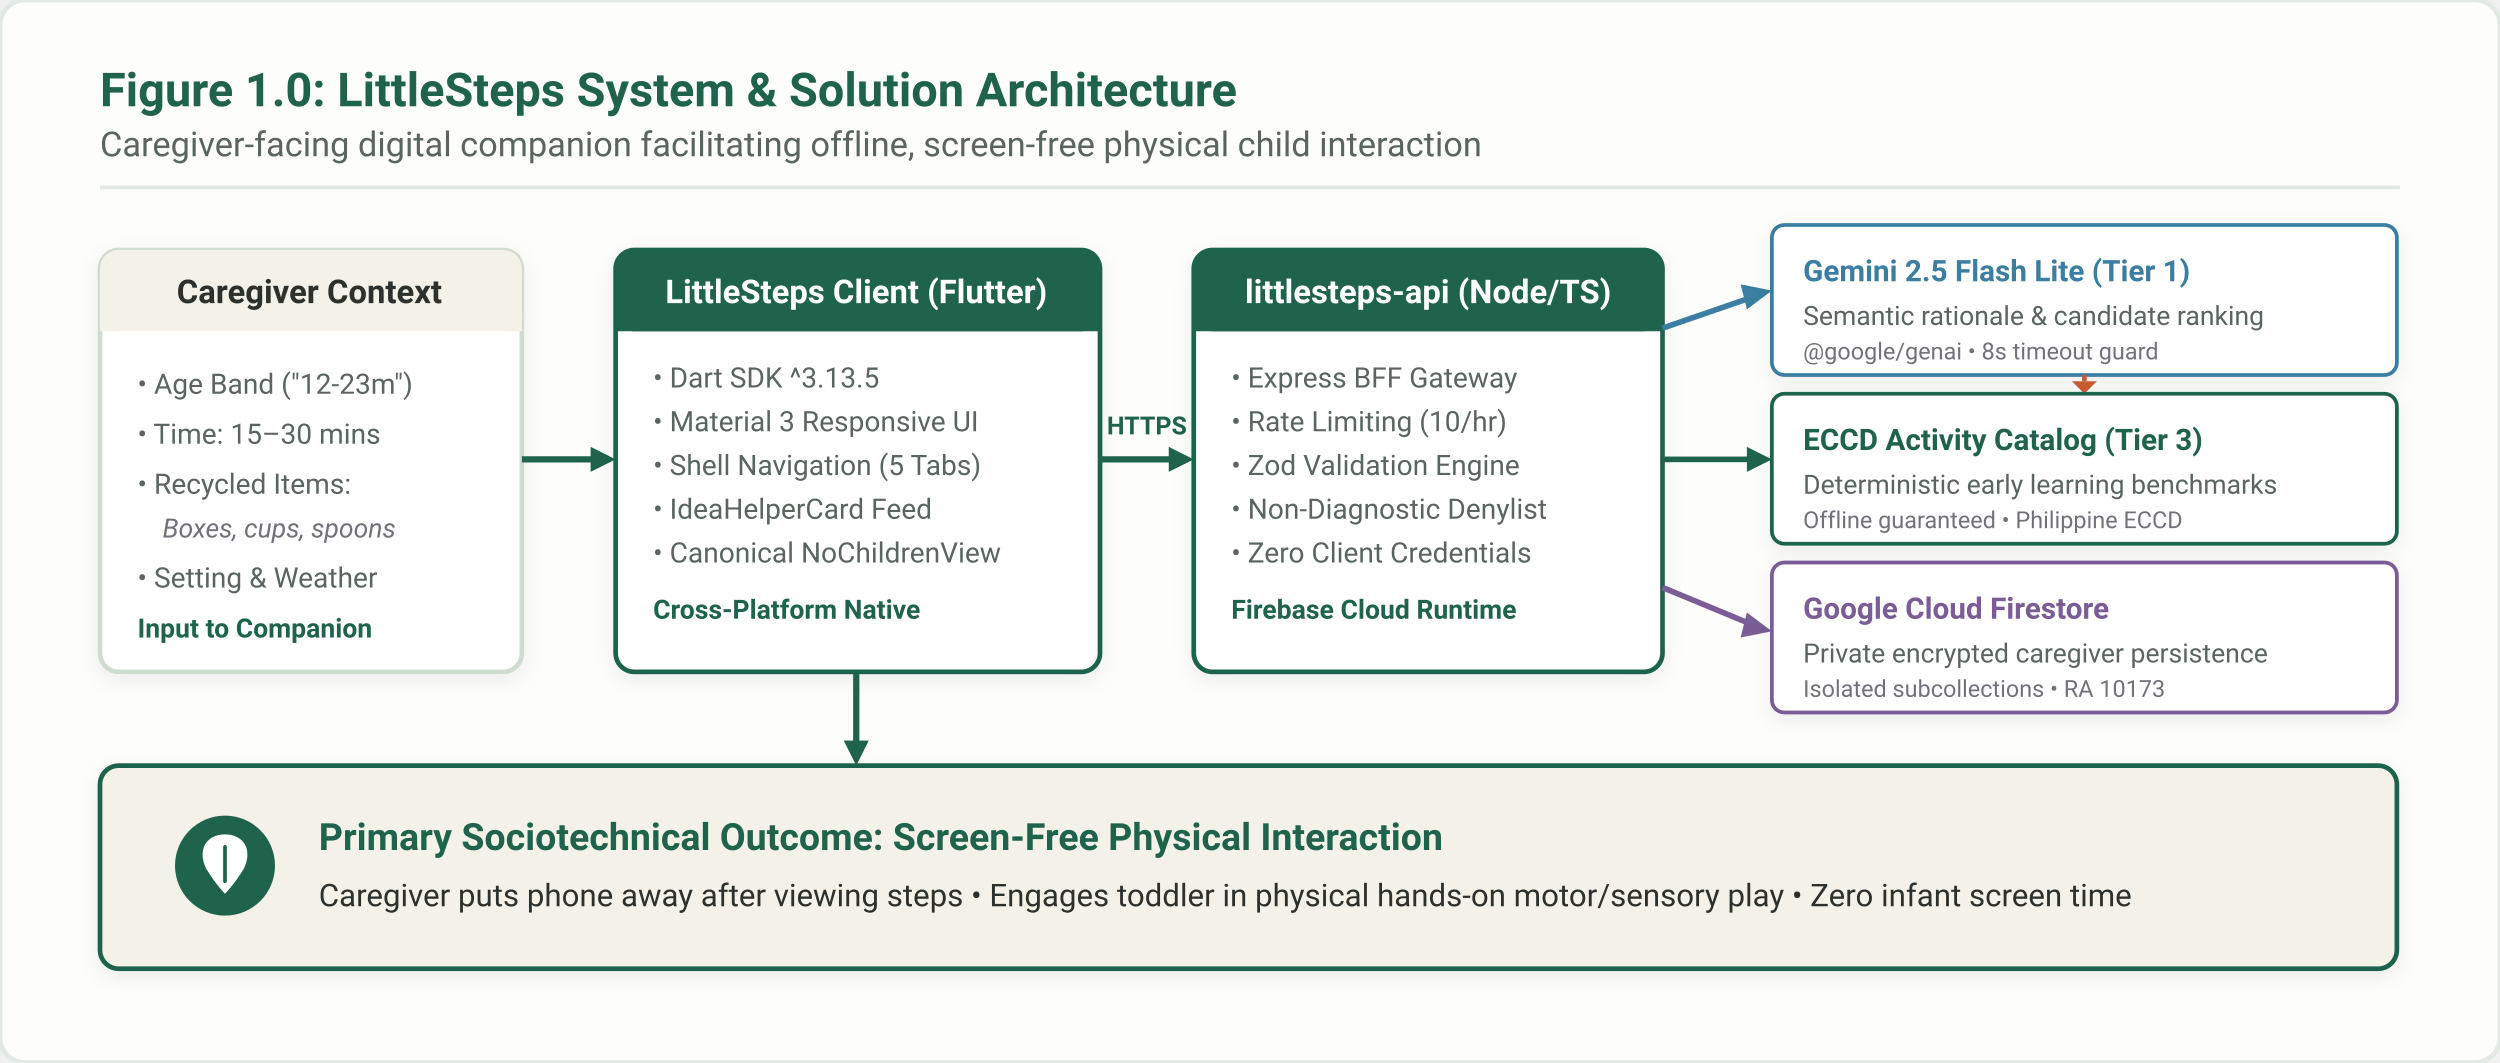
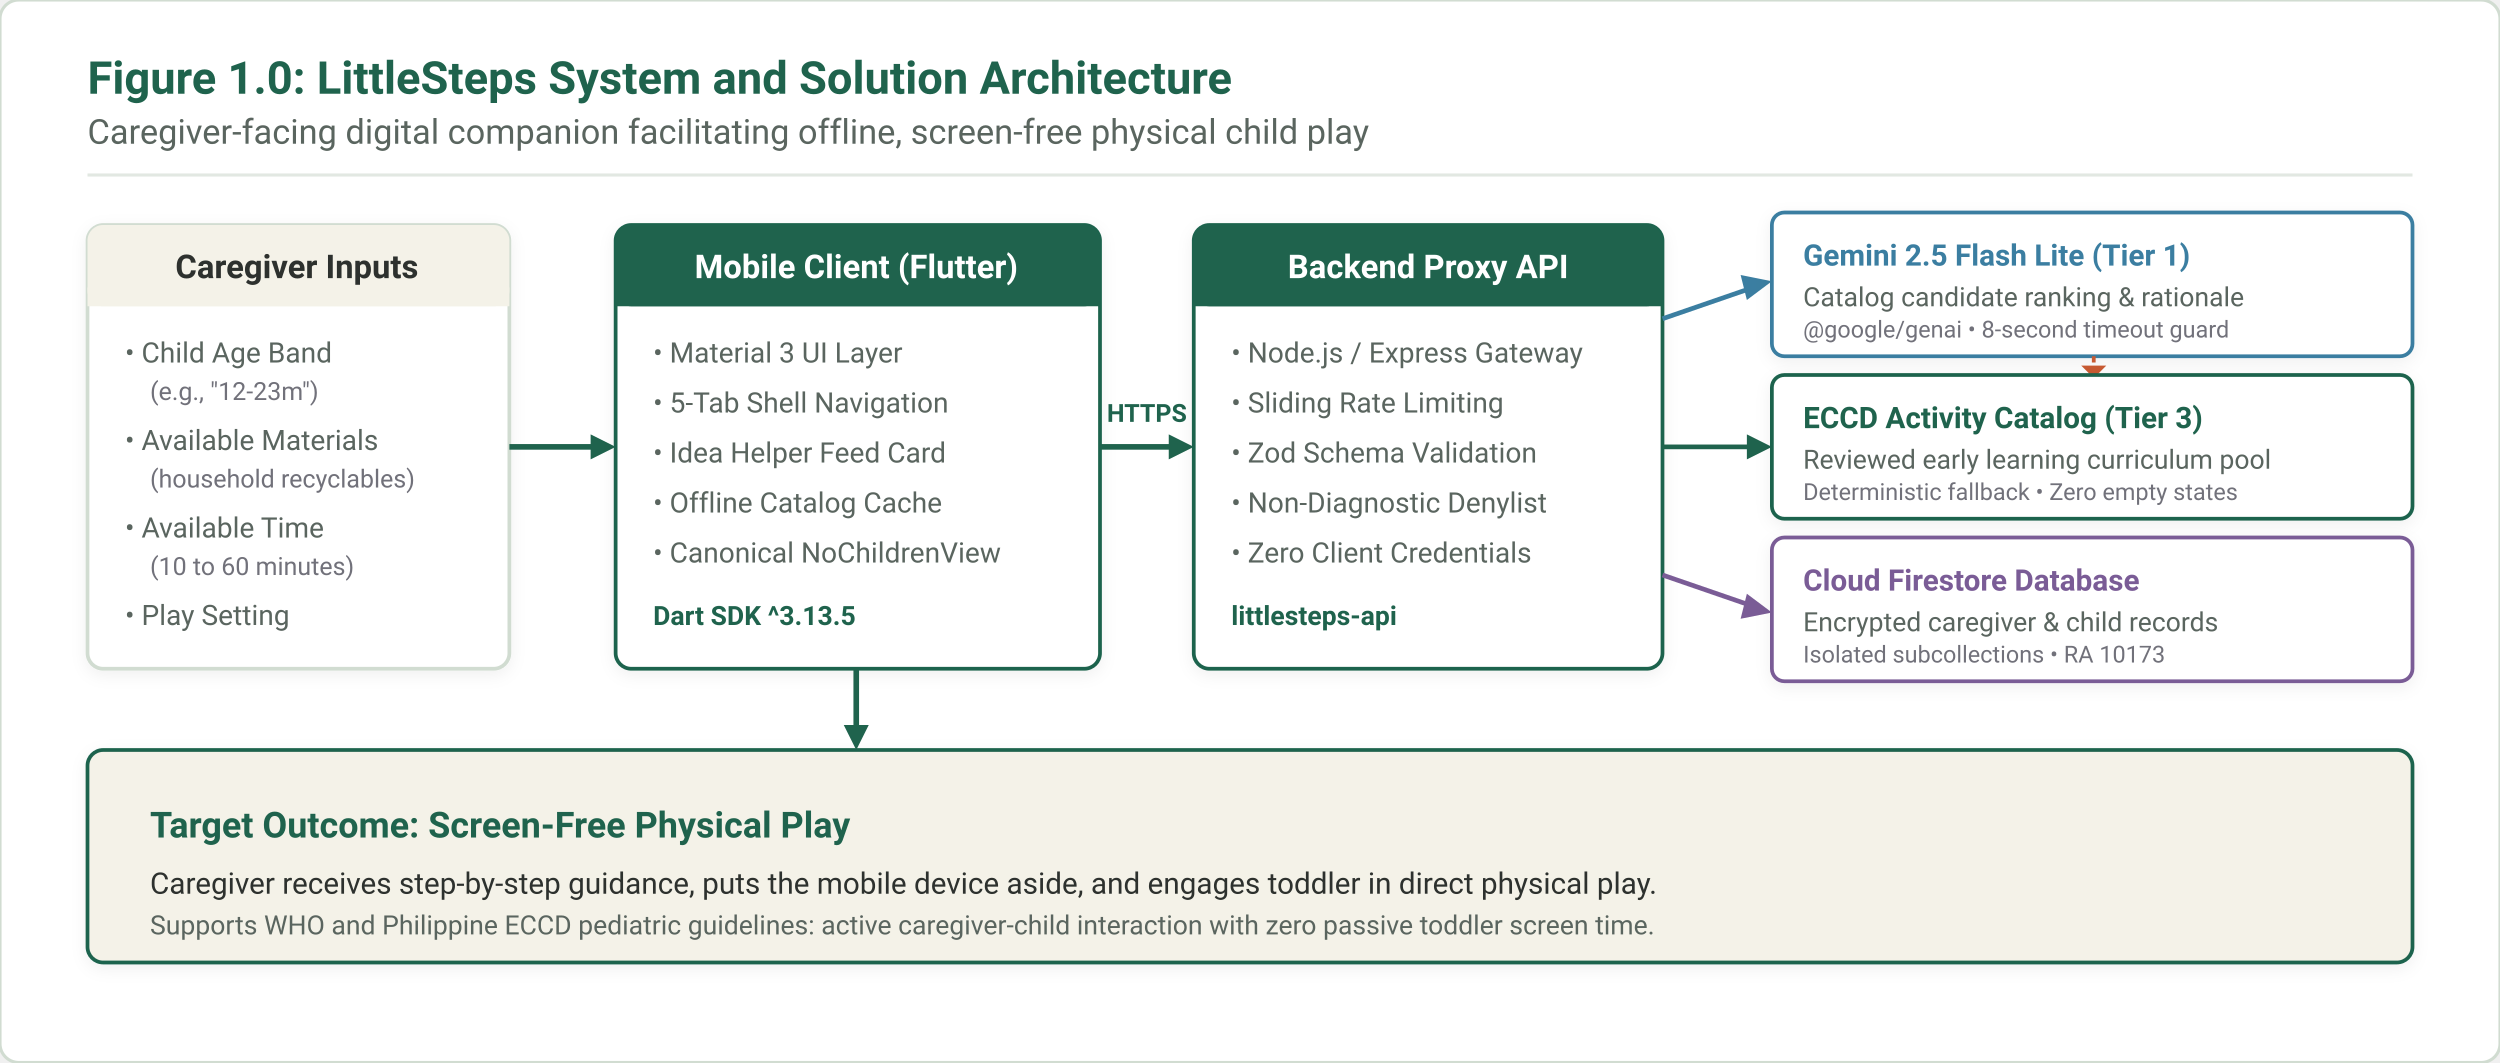
- <svg xmlns="http://www.w3.org/2000/svg" width="800" height="340" viewBox="0 0 800 340" font-family="-apple-system, BlinkMacSystemFont, &quot;Segoe UI&quot;, Roboto, Helvetica, Arial, sans-serif">
+ <svg xmlns="http://www.w3.org/2000/svg" width="800" height="340" viewBox="0 0 800 340" font-family="-apple-system, BlinkMacSystemFont, &quot;Segoe UI&quot;, Roboto, &quot;Helvetica Neue&quot;, Arial, sans-serif">
  <defs>
-     <filter id="shadow-sys" x="-3%" y="-4%" width="106%" height="112%" filterUnits="userSpaceOnUse">
-       <feDropShadow dx="0" dy="2" stdDeviation="3" flood-color="#000000" flood-opacity="0.07" />
+     <filter id="shadow-sys" x="-2%" y="-3%" width="104%" height="108%" filterUnits="userSpaceOnUse">
+       <feDropShadow dx="0" dy="1.5" stdDeviation="2.5" flood-color="#000000" flood-opacity="0.06" />
    </filter>
  </defs>
-   <rect width="800" height="340" fill="#FDFDFB" rx="8" stroke="#E2E8E2" stroke-width="1.5" />
-   <text x="32" y="34" font-size="15" font-weight="700" fill="#1F634D">Figure 1.0: LittleSteps System &amp; Solution Architecture</text>
-   <text x="32" y="50" font-size="11" fill="#5A655F">Caregiver-facing digital companion facilitating offline, screen-free physical child interaction</text>
-   <line x1="32" y1="60" x2="768" y2="60" stroke="#E2E8E2" stroke-width="1.2" />
-   <g transform="translate(32, 80)">
-     <rect width="135" height="135" rx="6" fill="#FFFFFF" stroke="#D1DCD1" stroke-width="1.5" filter="url(#shadow-sys)" />
-     <rect width="135" height="26" rx="6" fill="#F4F2E8" />
+   <rect width="800" height="340" fill="#FFFFFF" rx="6" stroke="#D1DCD1" stroke-width="1" />
+   <text x="28" y="30" font-size="14.5" font-weight="700" fill="#1F634D">Figure 1.0: LittleSteps System and Solution Architecture</text>
+   <text x="28" y="46" font-size="11" fill="#5A655F">Caregiver-facing digital companion facilitating offline, screen-free physical child play</text>
+   <line x1="28" y1="56" x2="772" y2="56" stroke="#E2E8E2" stroke-width="1" />
+   <g transform="translate(28, 72)">
+     <rect width="135" height="142" rx="5" fill="#FFFFFF" stroke="#D1DCD1" stroke-width="1.2" filter="url(#shadow-sys)" />
+     <rect width="135" height="26" rx="5" fill="#F4F2E8" />
    <rect y="20" width="135" height="6" fill="#F4F2E8" />
-     <text x="67" y="17" font-size="10.5" font-weight="700" fill="#2D312E" text-anchor="middle">Caregiver Context</text>
-     <text x="12" y="46" font-size="9" fill="#5A655F">• Age Band ("12-23m")</text>
-     <text x="12" y="62" font-size="9" fill="#5A655F">• Time: 15–30 mins</text>
-     <text x="12" y="78" font-size="9" fill="#5A655F">• Recycled Items:</text>
-     <text x="20" y="92" font-size="8.5" font-style="italic" fill="#71717A">Boxes, cups, spoons</text>
-     <text x="12" y="108" font-size="9" fill="#5A655F">• Setting &amp; Weather</text>
-     <text x="12" y="124" font-size="8.5" font-weight="600" fill="#1F634D">Input to Companion</text>
+     <text x="67" y="17" font-size="10.5" font-weight="700" fill="#2D312E" text-anchor="middle">Caregiver Inputs</text>
+     <text x="12" y="44" font-size="9" fill="#5A655F">• Child Age Band</text>
+     <text x="20" y="56" font-size="8" fill="#71717A">(e.g., "12-23m")</text>
+     <text x="12" y="72" font-size="9" fill="#5A655F">• Available Materials</text>
+     <text x="20" y="84" font-size="8" fill="#71717A">(household recyclables)</text>
+     <text x="12" y="100" font-size="9" fill="#5A655F">• Available Time</text>
+     <text x="20" y="112" font-size="8" fill="#71717A">(10 to 60 minutes)</text>
+     <text x="12" y="128" font-size="9" fill="#5A655F">• Play Setting</text>
  </g>
-   <line x1="167" y1="147" x2="191" y2="147" stroke="#1F634D" stroke-width="2" />
-   <polygon points="189,143 197,147 189,151" fill="#1F634D" />
-   <g transform="translate(197, 80)">
-     <rect width="155" height="135" rx="6" fill="#FFFFFF" stroke="#1F634D" stroke-width="1.5" filter="url(#shadow-sys)" />
-     <rect width="155" height="26" rx="6" fill="#1F634D" />
+   <line x1="163" y1="143" x2="191" y2="143" stroke="#1F634D" stroke-width="1.8" />
+   <polygon points="189,139 197,143 189,147" fill="#1F634D" />
+   <g transform="translate(197, 72)">
+     <rect width="155" height="142" rx="5" fill="#FFFFFF" stroke="#1F634D" stroke-width="1.2" filter="url(#shadow-sys)" />
+     <rect width="155" height="26" rx="5" fill="#1F634D" />
    <rect y="20" width="155" height="6" fill="#1F634D" />
-     <text x="77" y="17" font-size="10.5" font-weight="700" fill="#FFFFFF" text-anchor="middle">LittleSteps Client (Flutter)</text>
-     <text x="12" y="44" font-size="9" fill="#5A655F">• Dart SDK ^3.13.5</text>
-     <text x="12" y="58" font-size="9" fill="#5A655F">• Material 3 Responsive UI</text>
-     <text x="12" y="72" font-size="9" fill="#5A655F">• Shell Navigation (5 Tabs)</text>
-     <text x="12" y="86" font-size="9" fill="#5A655F">• IdeaHelperCard Feed</text>
-     <text x="12" y="100" font-size="9" fill="#5A655F">• Canonical NoChildrenView</text>
-     <text x="12" y="118" font-size="8.5" font-weight="600" fill="#1F634D">Cross-Platform Native</text>
+     <text x="77" y="17" font-size="10.5" font-weight="700" fill="#FFFFFF" text-anchor="middle">Mobile Client (Flutter)</text>
+     <text x="12" y="44" font-size="9" fill="#5A655F">• Material 3 UI Layer</text>
+     <text x="12" y="60" font-size="9" fill="#5A655F">• 5-Tab Shell Navigation</text>
+     <text x="12" y="76" font-size="9" fill="#5A655F">• Idea Helper Feed Card</text>
+     <text x="12" y="92" font-size="9" fill="#5A655F">• Offline Catalog Cache</text>
+     <text x="12" y="108" font-size="9" fill="#5A655F">• Canonical NoChildrenView</text>
+     <text x="12" y="128" font-size="8.5" font-weight="600" fill="#1F634D">Dart SDK ^3.13.5</text>
  </g>
-   <line x1="352" y1="147" x2="376" y2="147" stroke="#1F634D" stroke-width="2" />
-   <polygon points="374,143 382,147 374,151" fill="#1F634D" />
-   <text x="367" y="139" font-size="8" font-weight="700" fill="#1F634D" text-anchor="middle">HTTPS</text>
-   <g transform="translate(382, 80)">
-     <rect width="150" height="135" rx="6" fill="#FFFFFF" stroke="#1F634D" stroke-width="1.5" filter="url(#shadow-sys)" />
-     <rect width="150" height="26" rx="6" fill="#1F634D" />
+   <line x1="352" y1="143" x2="376" y2="143" stroke="#1F634D" stroke-width="1.8" />
+   <polygon points="374,139 382,143 374,147" fill="#1F634D" />
+   <text x="367" y="135" font-size="8" font-weight="700" fill="#1F634D" text-anchor="middle">HTTPS</text>
+   <g transform="translate(382, 72)">
+     <rect width="150" height="142" rx="5" fill="#FFFFFF" stroke="#1F634D" stroke-width="1.2" filter="url(#shadow-sys)" />
+     <rect width="150" height="26" rx="5" fill="#1F634D" />
    <rect y="20" width="150" height="6" fill="#1F634D" />
-     <text x="75" y="17" font-size="10.5" font-weight="700" fill="#FFFFFF" text-anchor="middle">littlesteps-api (Node/TS)</text>
-     <text x="12" y="44" font-size="9" fill="#5A655F">• Express BFF Gateway</text>
-     <text x="12" y="58" font-size="9" fill="#5A655F">• Rate Limiting (10/hr)</text>
-     <text x="12" y="72" font-size="9" fill="#5A655F">• Zod Validation Engine</text>
-     <text x="12" y="86" font-size="9" fill="#5A655F">• Non-Diagnostic Denylist</text>
-     <text x="12" y="100" font-size="9" fill="#5A655F">• Zero Client Credentials</text>
-     <text x="12" y="118" font-size="8.5" font-weight="600" fill="#1F634D">Firebase Cloud Runtime</text>
+     <text x="75" y="17" font-size="10.5" font-weight="700" fill="#FFFFFF" text-anchor="middle">Backend Proxy API</text>
+     <text x="12" y="44" font-size="9" fill="#5A655F">• Node.js / Express Gateway</text>
+     <text x="12" y="60" font-size="9" fill="#5A655F">• Sliding Rate Limiting</text>
+     <text x="12" y="76" font-size="9" fill="#5A655F">• Zod Schema Validation</text>
+     <text x="12" y="92" font-size="9" fill="#5A655F">• Non-Diagnostic Denylist</text>
+     <text x="12" y="108" font-size="9" fill="#5A655F">• Zero Client Credentials</text>
+     <text x="12" y="128" font-size="8.5" font-weight="600" fill="#1F634D">littlesteps-api</text>
  </g>
-   <line x1="532" y1="105" x2="561" y2="95" stroke="#3B7EA1" stroke-width="1.8" />
-   <polygon points="557,91 567,93 559,99" fill="#3B7EA1" />
-   <line x1="532" y1="147" x2="561" y2="147" stroke="#1F634D" stroke-width="1.8" />
-   <polygon points="559,143 567,147 559,151" fill="#1F634D" />
-   <line x1="532" y1="188" x2="561" y2="200" stroke="#7A5C96" stroke-width="1.8" />
-   <polygon points="559,196 567,202 557,204" fill="#7A5C96" />
-   <g transform="translate(567, 72)">
-     <rect width="200" height="48" rx="4" fill="#FFFFFF" stroke="#3B7EA1" stroke-width="1.2" filter="url(#shadow-sys)" />
-     <text x="10" y="18" font-size="9.5" font-weight="700" fill="#3B7EA1">Gemini 2.5 Flash Lite (Tier 1)</text>
-     <text x="10" y="32" font-size="8.5" fill="#5A655F">Semantic rationale &amp; candidate ranking</text>
-     <text x="10" y="43" font-size="7.5" fill="#71717A">@google/genai • 8s timeout guard</text>
+   <line x1="532" y1="102" x2="561" y2="92" stroke="#3B7EA1" stroke-width="1.5" />
+   <polygon points="557,88 567,90 559,96" fill="#3B7EA1" />
+   <line x1="532" y1="143" x2="561" y2="143" stroke="#1F634D" stroke-width="1.5" />
+   <polygon points="559,139 567,143 559,147" fill="#1F634D" />
+   <line x1="532" y1="184" x2="561" y2="194" stroke="#7A5C96" stroke-width="1.5" />
+   <polygon points="559,190 567,196 557,198" fill="#7A5C96" />
+   <g transform="translate(567, 68)">
+     <rect width="205" height="46" rx="4" fill="#FFFFFF" stroke="#3B7EA1" stroke-width="1.2" filter="url(#shadow-sys)" />
+     <text x="10" y="17" font-size="9.5" font-weight="700" fill="#3B7EA1">Gemini 2.5 Flash Lite (Tier 1)</text>
+     <text x="10" y="30" font-size="8.5" fill="#5A655F">Catalog candidate ranking &amp; rationale</text>
+     <text x="10" y="40" font-size="7.5" fill="#71717A">@google/genai • 8-second timeout guard</text>
  </g>
-   <line x1="667" y1="120" x2="667" y2="124" stroke="#C85A32" stroke-width="1.5" stroke-dasharray="2 2" />
-   <polygon points="663,122 667,126 671,122" fill="#C85A32" />
-   <g transform="translate(567, 126)">
-     <rect width="200" height="48" rx="4" fill="#FFFFFF" stroke="#1F634D" stroke-width="1.2" filter="url(#shadow-sys)" />
-     <text x="10" y="18" font-size="9.5" font-weight="700" fill="#1F634D">ECCD Activity Catalog (Tier 3)</text>
-     <text x="10" y="32" font-size="8.5" fill="#5A655F">Deterministic early learning benchmarks</text>
-     <text x="10" y="43" font-size="7.5" fill="#71717A">Offline guaranteed • Philippine ECCD</text>
+   <line x1="670" y1="114" x2="670" y2="119" stroke="#C85A32" stroke-width="1.2" stroke-dasharray="2 2" />
+   <polygon points="666,117 670,121 674,117" fill="#C85A32" />
+   <g transform="translate(567, 120)">
+     <rect width="205" height="46" rx="4" fill="#FFFFFF" stroke="#1F634D" stroke-width="1.2" filter="url(#shadow-sys)" />
+     <text x="10" y="17" font-size="9.5" font-weight="700" fill="#1F634D">ECCD Activity Catalog (Tier 3)</text>
+     <text x="10" y="30" font-size="8.5" fill="#5A655F">Reviewed early learning curriculum pool</text>
+     <text x="10" y="40" font-size="7.5" fill="#71717A">Deterministic fallback • Zero empty states</text>
  </g>
-   <g transform="translate(567, 180)">
-     <rect width="200" height="48" rx="4" fill="#FFFFFF" stroke="#7A5C96" stroke-width="1.2" filter="url(#shadow-sys)" />
-     <text x="10" y="18" font-size="9.5" font-weight="700" fill="#7A5C96">Google Cloud Firestore</text>
-     <text x="10" y="32" font-size="8.5" fill="#5A655F">Private encrypted caregiver persistence</text>
-     <text x="10" y="43" font-size="7.5" fill="#71717A">Isolated subcollections • RA 10173</text>
+   <g transform="translate(567, 172)">
+     <rect width="205" height="46" rx="4" fill="#FFFFFF" stroke="#7A5C96" stroke-width="1.2" filter="url(#shadow-sys)" />
+     <text x="10" y="17" font-size="9.5" font-weight="700" fill="#7A5C96">Cloud Firestore Database</text>
+     <text x="10" y="30" font-size="8.5" fill="#5A655F">Encrypted caregiver &amp; child records</text>
+     <text x="10" y="40" font-size="7.5" fill="#71717A">Isolated subcollections • RA 10173</text>
  </g>
-   <g transform="translate(32, 245)">
-     <rect width="735" height="65" rx="6" fill="#F4F2E8" stroke="#1F634D" stroke-width="1.5" filter="url(#shadow-sys)" />
-     <circle cx="40" cy="32" r="16" fill="#1F634D" />
-     <path d="M 40 22 C 34 22 31 27 34 33 C 37 38 40 41 40 41 C 40 41 43 38 46 33 C 49 27 46 22 40 22 Z" fill="#FFFFFF" />
-     <path d="M 40 26 L 40 37" stroke="#1F634D" stroke-width="1.2" stroke-linecap="round" />
-     <text x="70" y="27" font-size="12" font-weight="700" fill="#1F634D">Primary Sociotechnical Outcome: Screen-Free Physical Interaction</text>
-     <text x="70" y="45" font-size="10" fill="#2D312E">Caregiver puts phone away after viewing steps • Engages toddler in physical hands-on motor/sensory play • Zero infant screen time</text>
+   <g transform="translate(28, 240)">
+     <rect width="744" height="68" rx="5" fill="#F4F2E8" stroke="#1F634D" stroke-width="1.2" filter="url(#shadow-sys)" />
+     <text x="20" y="28" font-size="11.5" font-weight="700" fill="#1F634D">Target Outcome: Screen-Free Physical Play</text>
+     <text x="20" y="46" font-size="9.5" fill="#2D312E">Caregiver receives step-by-step guidance, puts the mobile device aside, and engages toddler in direct physical play.</text>
+     <text x="20" y="59" font-size="8.5" fill="#5A655F">Supports WHO and Philippine ECCD pediatric guidelines: active caregiver-child interaction with zero passive toddler screen time.</text>
  </g>
-   <line x1="274" y1="215" x2="274" y2="241" stroke="#1F634D" stroke-width="2" />
-   <polygon points="270,237 274,245 278,237" fill="#1F634D" />
+   <line x1="274" y1="214" x2="274" y2="236" stroke="#1F634D" stroke-width="1.8" />
+   <polygon points="270,232 274,240 278,232" fill="#1F634D" />
</svg>
